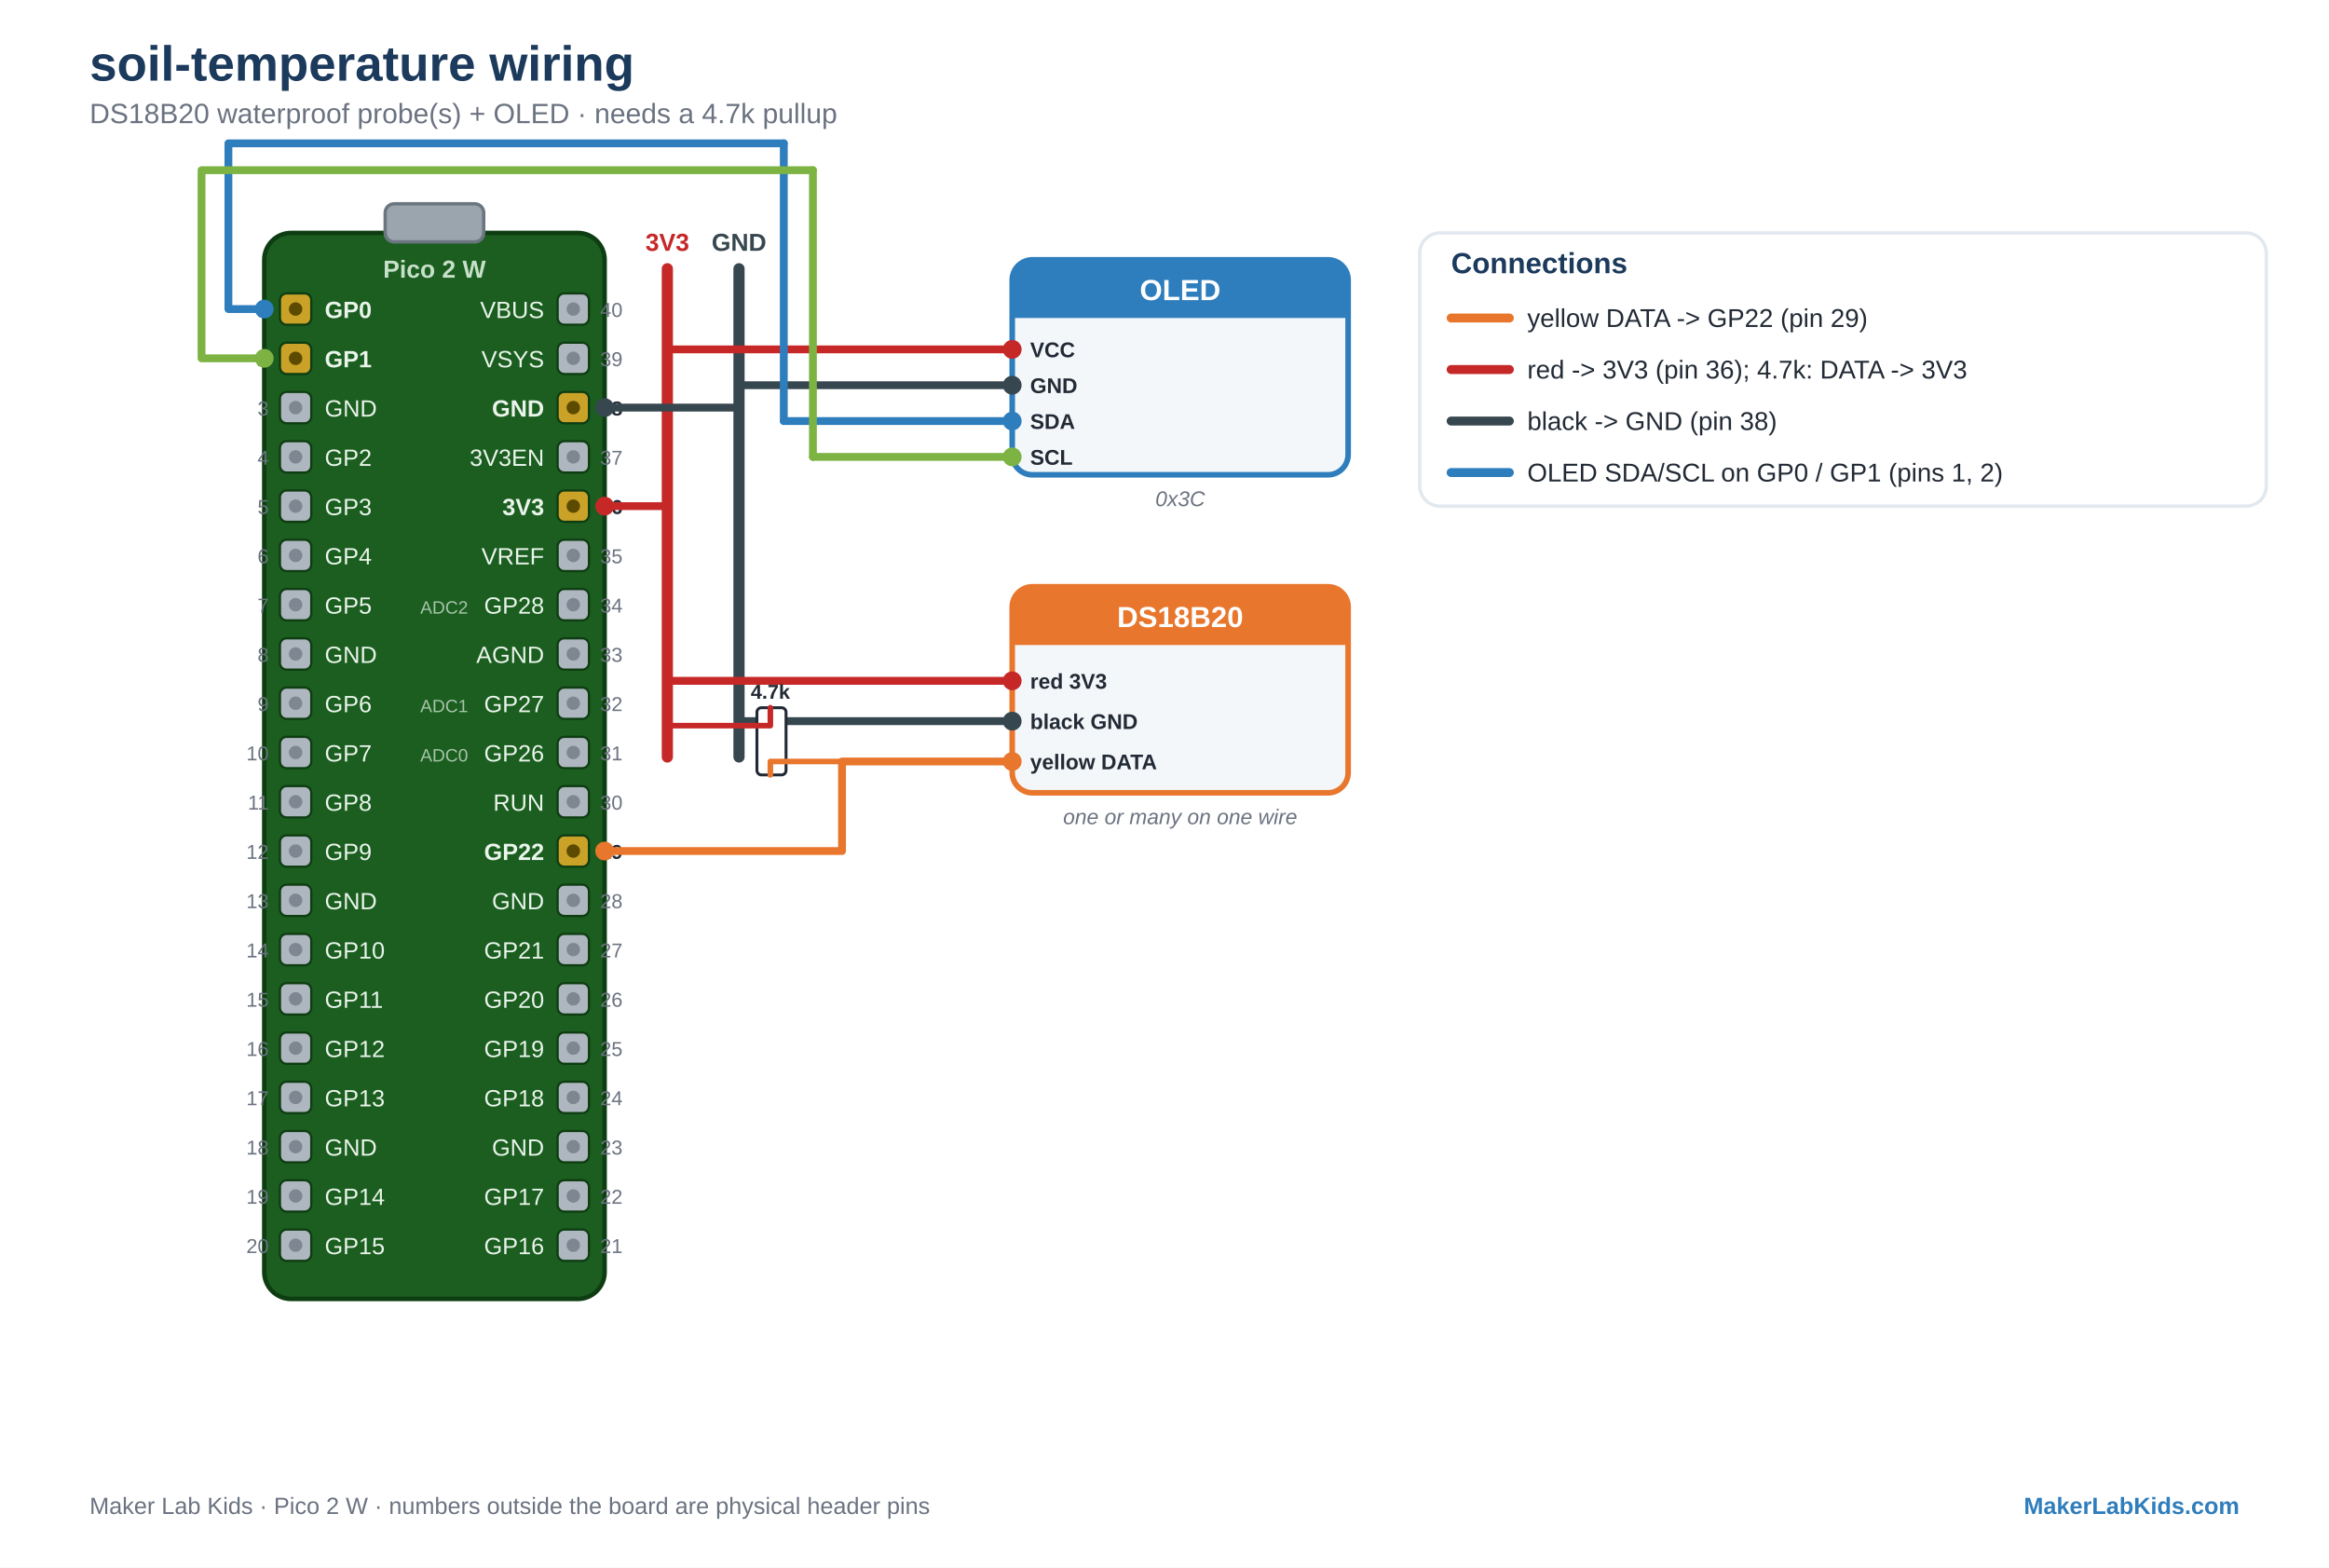
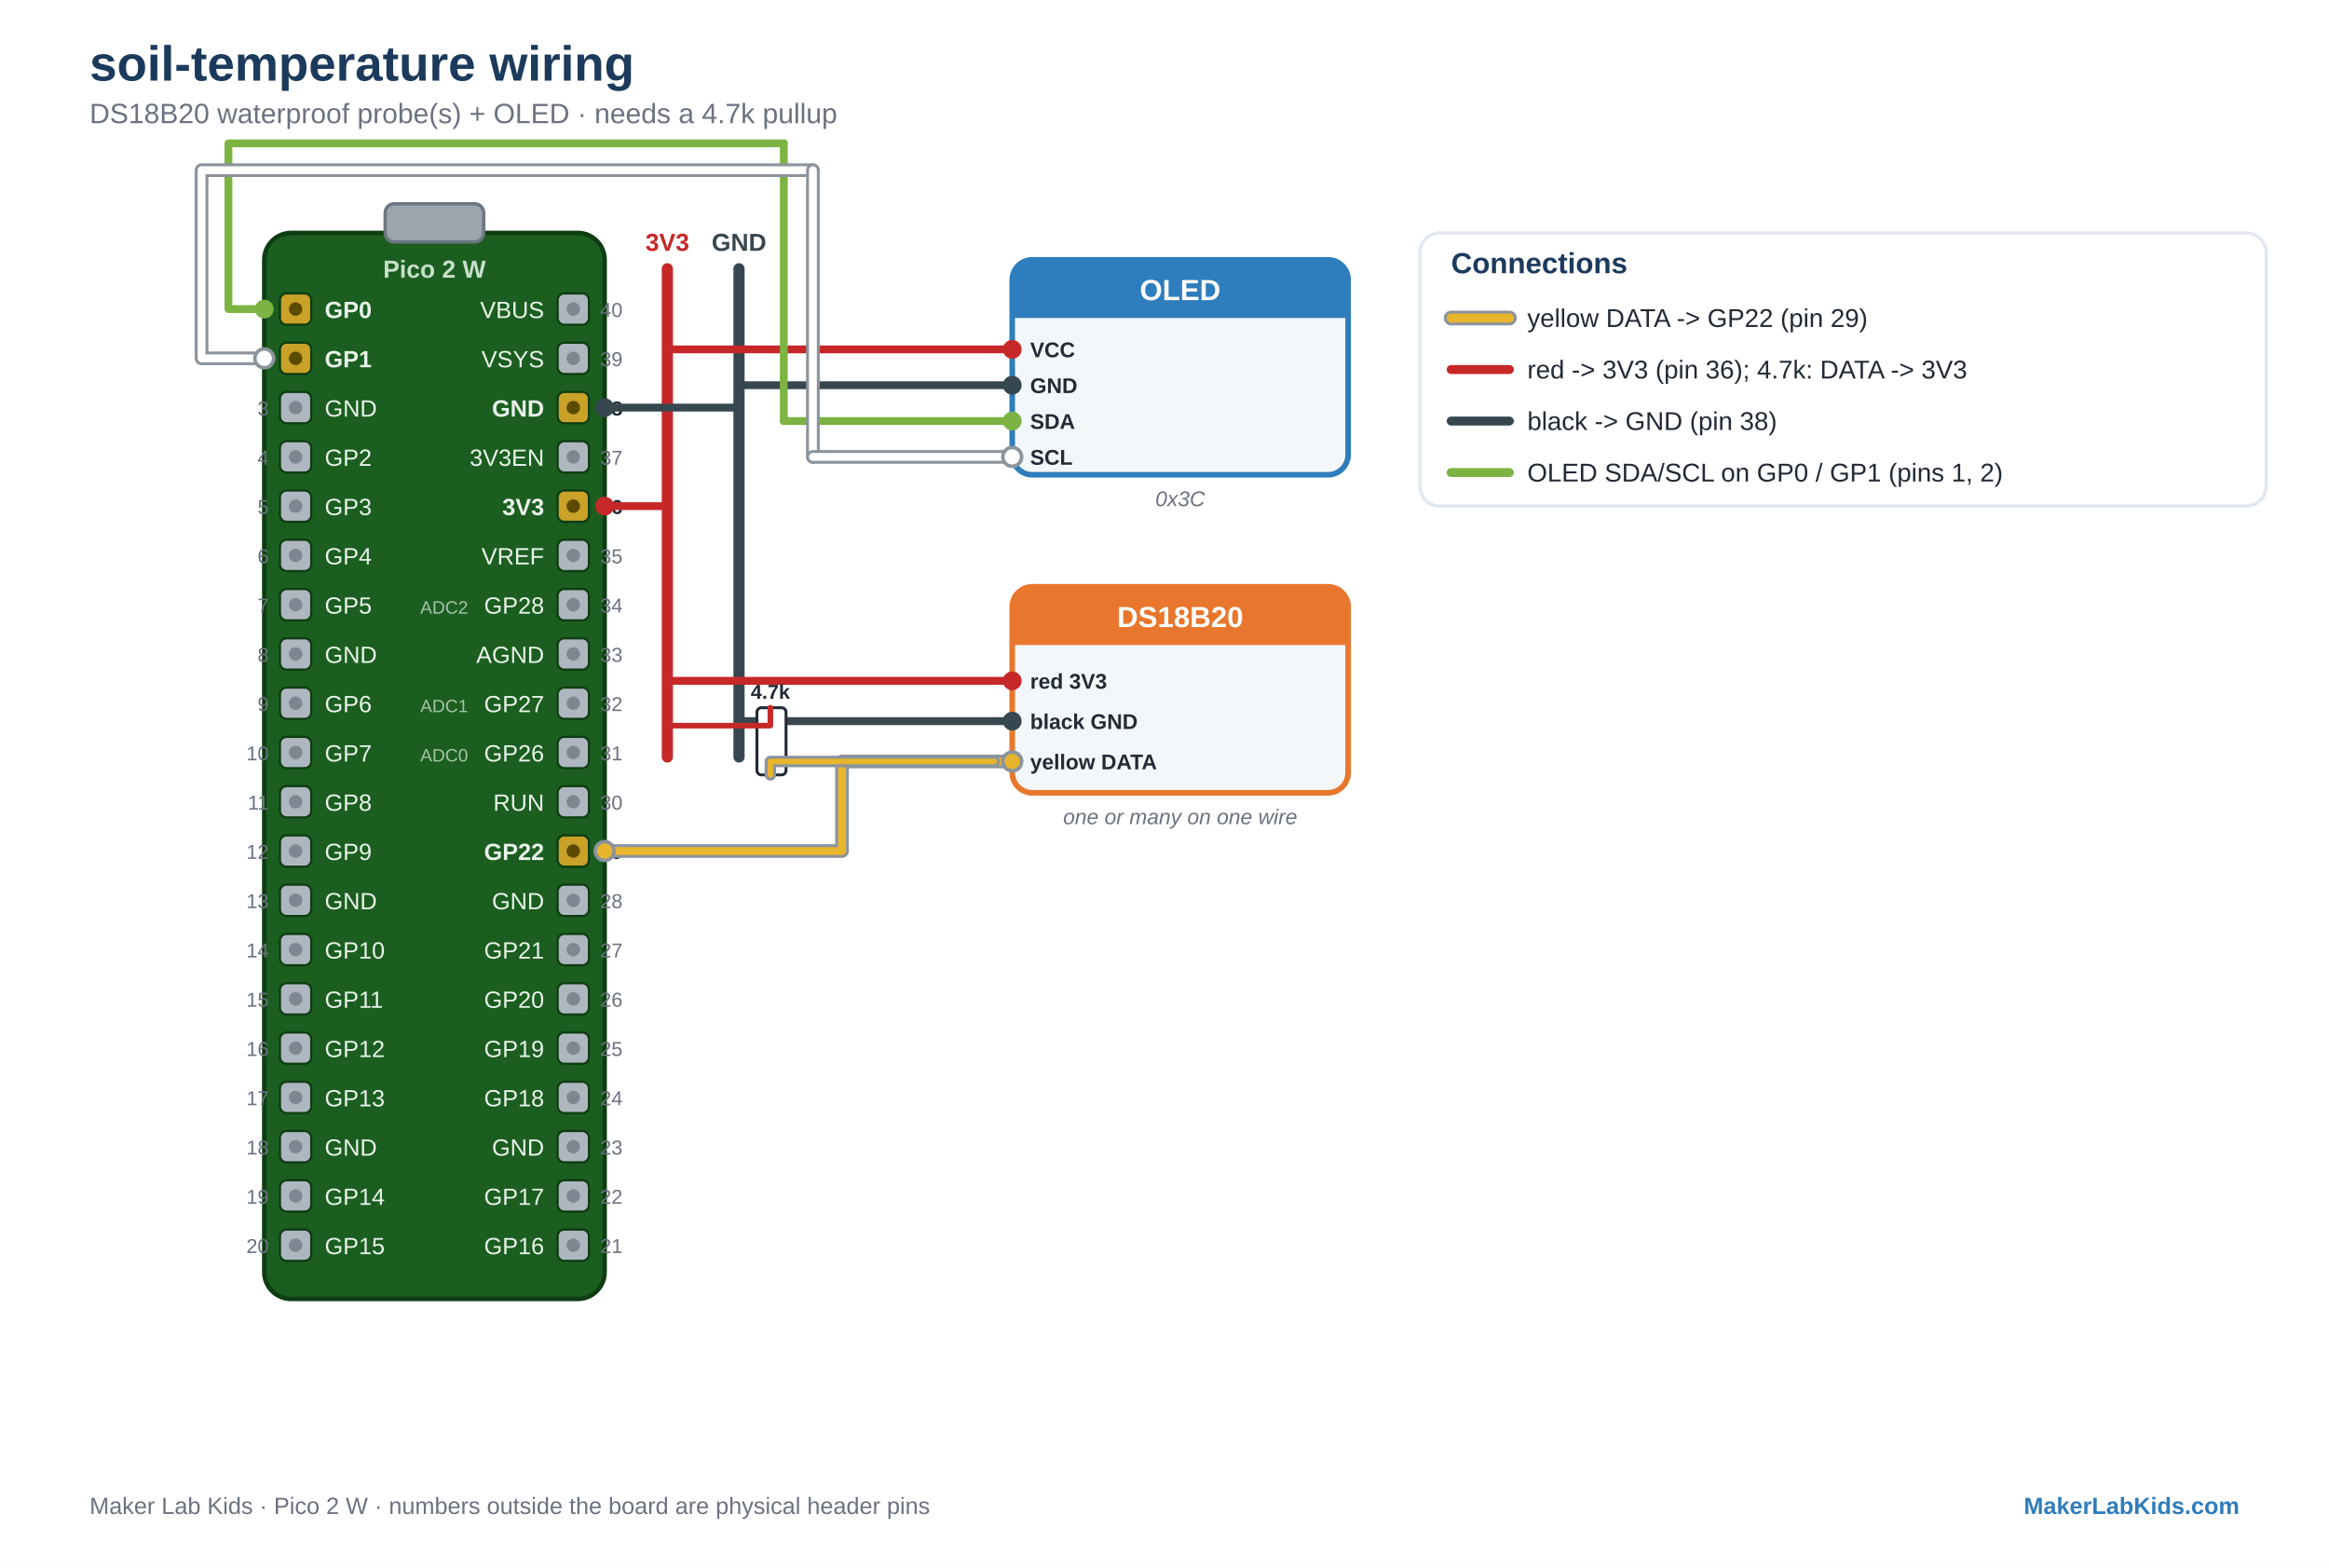
<svg xmlns="http://www.w3.org/2000/svg" viewBox="0 0 1040 700" font-family="Arial, Helvetica, sans-serif">
  <rect width="1040" height="700" fill="#FFFFFF" />
  <text x="40" y="36" font-family="Arial, Helvetica, sans-serif" font-size="22" fill="#1B3A5C" text-anchor="start" font-weight="bold">soil-temperature wiring</text>
  <text x="40" y="55" font-family="Arial, Helvetica, sans-serif" font-size="12.5" fill="#6B7280" text-anchor="start">DS18B20 waterproof probe(s) + OLED  ·  needs a 4.7k pullup</text>
  <rect x="118" y="104" width="152" height="476" rx="12" fill="#1B5E20" stroke="#0E3D12" stroke-width="2" />
  <rect x="172" y="91" width="44" height="17" rx="4" fill="#9AA5AD" stroke="#6B7680" stroke-width="1.5" />
  <text x="194" y="124" font-family="Arial, Helvetica, sans-serif" font-size="11" fill="#C7E0C9" text-anchor="middle" font-weight="bold">Pico 2 W</text>
  <rect x="125" y="131" width="14" height="14" rx="3" fill="#C9A227" stroke="#0E3D12" stroke-width="1" />
  <circle cx="132" cy="138" r="3" fill="#5C4A00" />
  <text x="145" y="142" font-family="Arial, Helvetica, sans-serif" font-size="10.5" fill="#EAF4EB" text-anchor="start" font-weight="bold">GP0</text>
  <text x="120" y="141.5" font-family="Arial, Helvetica, sans-serif" font-size="9" fill="#222A35" text-anchor="end" font-weight="bold">1</text>
  <rect x="125" y="153" width="14" height="14" rx="3" fill="#C9A227" stroke="#0E3D12" stroke-width="1" />
  <circle cx="132" cy="160" r="3" fill="#5C4A00" />
  <text x="145" y="164" font-family="Arial, Helvetica, sans-serif" font-size="10.5" fill="#EAF4EB" text-anchor="start" font-weight="bold">GP1</text>
  <text x="120" y="163.5" font-family="Arial, Helvetica, sans-serif" font-size="9" fill="#222A35" text-anchor="end" font-weight="bold">2</text>
  <rect x="125" y="175" width="14" height="14" rx="3" fill="#AEB6BF" stroke="#0E3D12" stroke-width="1" />
  <circle cx="132" cy="182" r="3" fill="#7E8791" />
  <text x="145" y="186" font-family="Arial, Helvetica, sans-serif" font-size="10.5" fill="#EAF4EB" text-anchor="start">GND</text>
  <text x="120" y="185.5" font-family="Arial, Helvetica, sans-serif" font-size="9" fill="#6B7280" text-anchor="end">3</text>
  <rect x="125" y="197" width="14" height="14" rx="3" fill="#AEB6BF" stroke="#0E3D12" stroke-width="1" />
  <circle cx="132" cy="204" r="3" fill="#7E8791" />
  <text x="145" y="208" font-family="Arial, Helvetica, sans-serif" font-size="10.5" fill="#EAF4EB" text-anchor="start">GP2</text>
  <text x="120" y="207.5" font-family="Arial, Helvetica, sans-serif" font-size="9" fill="#6B7280" text-anchor="end">4</text>
  <rect x="125" y="219" width="14" height="14" rx="3" fill="#AEB6BF" stroke="#0E3D12" stroke-width="1" />
  <circle cx="132" cy="226" r="3" fill="#7E8791" />
  <text x="145" y="230" font-family="Arial, Helvetica, sans-serif" font-size="10.5" fill="#EAF4EB" text-anchor="start">GP3</text>
  <text x="120" y="229.5" font-family="Arial, Helvetica, sans-serif" font-size="9" fill="#6B7280" text-anchor="end">5</text>
  <rect x="125" y="241" width="14" height="14" rx="3" fill="#AEB6BF" stroke="#0E3D12" stroke-width="1" />
  <circle cx="132" cy="248" r="3" fill="#7E8791" />
  <text x="145" y="252" font-family="Arial, Helvetica, sans-serif" font-size="10.5" fill="#EAF4EB" text-anchor="start">GP4</text>
  <text x="120" y="251.5" font-family="Arial, Helvetica, sans-serif" font-size="9" fill="#6B7280" text-anchor="end">6</text>
  <rect x="125" y="263" width="14" height="14" rx="3" fill="#AEB6BF" stroke="#0E3D12" stroke-width="1" />
  <circle cx="132" cy="270" r="3" fill="#7E8791" />
  <text x="145" y="274" font-family="Arial, Helvetica, sans-serif" font-size="10.5" fill="#EAF4EB" text-anchor="start">GP5</text>
  <text x="120" y="273.5" font-family="Arial, Helvetica, sans-serif" font-size="9" fill="#6B7280" text-anchor="end">7</text>
  <rect x="125" y="285" width="14" height="14" rx="3" fill="#AEB6BF" stroke="#0E3D12" stroke-width="1" />
  <circle cx="132" cy="292" r="3" fill="#7E8791" />
  <text x="145" y="296" font-family="Arial, Helvetica, sans-serif" font-size="10.5" fill="#EAF4EB" text-anchor="start">GND</text>
  <text x="120" y="295.5" font-family="Arial, Helvetica, sans-serif" font-size="9" fill="#6B7280" text-anchor="end">8</text>
  <rect x="125" y="307" width="14" height="14" rx="3" fill="#AEB6BF" stroke="#0E3D12" stroke-width="1" />
  <circle cx="132" cy="314" r="3" fill="#7E8791" />
  <text x="145" y="318" font-family="Arial, Helvetica, sans-serif" font-size="10.5" fill="#EAF4EB" text-anchor="start">GP6</text>
  <text x="120" y="317.5" font-family="Arial, Helvetica, sans-serif" font-size="9" fill="#6B7280" text-anchor="end">9</text>
  <rect x="125" y="329" width="14" height="14" rx="3" fill="#AEB6BF" stroke="#0E3D12" stroke-width="1" />
  <circle cx="132" cy="336" r="3" fill="#7E8791" />
  <text x="145" y="340" font-family="Arial, Helvetica, sans-serif" font-size="10.5" fill="#EAF4EB" text-anchor="start">GP7</text>
  <text x="120" y="339.5" font-family="Arial, Helvetica, sans-serif" font-size="9" fill="#6B7280" text-anchor="end">10</text>
  <rect x="125" y="351" width="14" height="14" rx="3" fill="#AEB6BF" stroke="#0E3D12" stroke-width="1" />
  <circle cx="132" cy="358" r="3" fill="#7E8791" />
  <text x="145" y="362" font-family="Arial, Helvetica, sans-serif" font-size="10.5" fill="#EAF4EB" text-anchor="start">GP8</text>
  <text x="120" y="361.5" font-family="Arial, Helvetica, sans-serif" font-size="9" fill="#6B7280" text-anchor="end">11</text>
  <rect x="125" y="373" width="14" height="14" rx="3" fill="#AEB6BF" stroke="#0E3D12" stroke-width="1" />
  <circle cx="132" cy="380" r="3" fill="#7E8791" />
  <text x="145" y="384" font-family="Arial, Helvetica, sans-serif" font-size="10.5" fill="#EAF4EB" text-anchor="start">GP9</text>
  <text x="120" y="383.5" font-family="Arial, Helvetica, sans-serif" font-size="9" fill="#6B7280" text-anchor="end">12</text>
  <rect x="125" y="395" width="14" height="14" rx="3" fill="#AEB6BF" stroke="#0E3D12" stroke-width="1" />
  <circle cx="132" cy="402" r="3" fill="#7E8791" />
  <text x="145" y="406" font-family="Arial, Helvetica, sans-serif" font-size="10.5" fill="#EAF4EB" text-anchor="start">GND</text>
  <text x="120" y="405.5" font-family="Arial, Helvetica, sans-serif" font-size="9" fill="#6B7280" text-anchor="end">13</text>
  <rect x="125" y="417" width="14" height="14" rx="3" fill="#AEB6BF" stroke="#0E3D12" stroke-width="1" />
  <circle cx="132" cy="424" r="3" fill="#7E8791" />
  <text x="145" y="428" font-family="Arial, Helvetica, sans-serif" font-size="10.5" fill="#EAF4EB" text-anchor="start">GP10</text>
  <text x="120" y="427.5" font-family="Arial, Helvetica, sans-serif" font-size="9" fill="#6B7280" text-anchor="end">14</text>
  <rect x="125" y="439" width="14" height="14" rx="3" fill="#AEB6BF" stroke="#0E3D12" stroke-width="1" />
  <circle cx="132" cy="446" r="3" fill="#7E8791" />
  <text x="145" y="450" font-family="Arial, Helvetica, sans-serif" font-size="10.5" fill="#EAF4EB" text-anchor="start">GP11</text>
  <text x="120" y="449.5" font-family="Arial, Helvetica, sans-serif" font-size="9" fill="#6B7280" text-anchor="end">15</text>
  <rect x="125" y="461" width="14" height="14" rx="3" fill="#AEB6BF" stroke="#0E3D12" stroke-width="1" />
  <circle cx="132" cy="468" r="3" fill="#7E8791" />
  <text x="145" y="472" font-family="Arial, Helvetica, sans-serif" font-size="10.5" fill="#EAF4EB" text-anchor="start">GP12</text>
  <text x="120" y="471.5" font-family="Arial, Helvetica, sans-serif" font-size="9" fill="#6B7280" text-anchor="end">16</text>
  <rect x="125" y="483" width="14" height="14" rx="3" fill="#AEB6BF" stroke="#0E3D12" stroke-width="1" />
  <circle cx="132" cy="490" r="3" fill="#7E8791" />
  <text x="145" y="494" font-family="Arial, Helvetica, sans-serif" font-size="10.5" fill="#EAF4EB" text-anchor="start">GP13</text>
  <text x="120" y="493.5" font-family="Arial, Helvetica, sans-serif" font-size="9" fill="#6B7280" text-anchor="end">17</text>
  <rect x="125" y="505" width="14" height="14" rx="3" fill="#AEB6BF" stroke="#0E3D12" stroke-width="1" />
  <circle cx="132" cy="512" r="3" fill="#7E8791" />
  <text x="145" y="516" font-family="Arial, Helvetica, sans-serif" font-size="10.5" fill="#EAF4EB" text-anchor="start">GND</text>
  <text x="120" y="515.5" font-family="Arial, Helvetica, sans-serif" font-size="9" fill="#6B7280" text-anchor="end">18</text>
  <rect x="125" y="527" width="14" height="14" rx="3" fill="#AEB6BF" stroke="#0E3D12" stroke-width="1" />
  <circle cx="132" cy="534" r="3" fill="#7E8791" />
  <text x="145" y="538" font-family="Arial, Helvetica, sans-serif" font-size="10.5" fill="#EAF4EB" text-anchor="start">GP14</text>
  <text x="120" y="537.5" font-family="Arial, Helvetica, sans-serif" font-size="9" fill="#6B7280" text-anchor="end">19</text>
  <rect x="125" y="549" width="14" height="14" rx="3" fill="#AEB6BF" stroke="#0E3D12" stroke-width="1" />
  <circle cx="132" cy="556" r="3" fill="#7E8791" />
  <text x="145" y="560" font-family="Arial, Helvetica, sans-serif" font-size="10.5" fill="#EAF4EB" text-anchor="start">GP15</text>
  <text x="120" y="559.5" font-family="Arial, Helvetica, sans-serif" font-size="9" fill="#6B7280" text-anchor="end">20</text>
  <rect x="249" y="549" width="14" height="14" rx="3" fill="#AEB6BF" stroke="#0E3D12" stroke-width="1" />
  <circle cx="256" cy="556" r="3" fill="#7E8791" />
  <text x="243" y="560" font-family="Arial, Helvetica, sans-serif" font-size="10.5" fill="#EAF4EB" text-anchor="end">GP16</text>
  <text x="268" y="559.5" font-family="Arial, Helvetica, sans-serif" font-size="9" fill="#6B7280" text-anchor="start">21</text>
  <rect x="249" y="527" width="14" height="14" rx="3" fill="#AEB6BF" stroke="#0E3D12" stroke-width="1" />
  <circle cx="256" cy="534" r="3" fill="#7E8791" />
  <text x="243" y="538" font-family="Arial, Helvetica, sans-serif" font-size="10.5" fill="#EAF4EB" text-anchor="end">GP17</text>
  <text x="268" y="537.5" font-family="Arial, Helvetica, sans-serif" font-size="9" fill="#6B7280" text-anchor="start">22</text>
  <rect x="249" y="505" width="14" height="14" rx="3" fill="#AEB6BF" stroke="#0E3D12" stroke-width="1" />
  <circle cx="256" cy="512" r="3" fill="#7E8791" />
  <text x="243" y="516" font-family="Arial, Helvetica, sans-serif" font-size="10.5" fill="#EAF4EB" text-anchor="end">GND</text>
  <text x="268" y="515.5" font-family="Arial, Helvetica, sans-serif" font-size="9" fill="#6B7280" text-anchor="start">23</text>
  <rect x="249" y="483" width="14" height="14" rx="3" fill="#AEB6BF" stroke="#0E3D12" stroke-width="1" />
  <circle cx="256" cy="490" r="3" fill="#7E8791" />
  <text x="243" y="494" font-family="Arial, Helvetica, sans-serif" font-size="10.5" fill="#EAF4EB" text-anchor="end">GP18</text>
  <text x="268" y="493.5" font-family="Arial, Helvetica, sans-serif" font-size="9" fill="#6B7280" text-anchor="start">24</text>
  <rect x="249" y="461" width="14" height="14" rx="3" fill="#AEB6BF" stroke="#0E3D12" stroke-width="1" />
  <circle cx="256" cy="468" r="3" fill="#7E8791" />
  <text x="243" y="472" font-family="Arial, Helvetica, sans-serif" font-size="10.5" fill="#EAF4EB" text-anchor="end">GP19</text>
  <text x="268" y="471.5" font-family="Arial, Helvetica, sans-serif" font-size="9" fill="#6B7280" text-anchor="start">25</text>
  <rect x="249" y="439" width="14" height="14" rx="3" fill="#AEB6BF" stroke="#0E3D12" stroke-width="1" />
  <circle cx="256" cy="446" r="3" fill="#7E8791" />
  <text x="243" y="450" font-family="Arial, Helvetica, sans-serif" font-size="10.5" fill="#EAF4EB" text-anchor="end">GP20</text>
  <text x="268" y="449.5" font-family="Arial, Helvetica, sans-serif" font-size="9" fill="#6B7280" text-anchor="start">26</text>
  <rect x="249" y="417" width="14" height="14" rx="3" fill="#AEB6BF" stroke="#0E3D12" stroke-width="1" />
  <circle cx="256" cy="424" r="3" fill="#7E8791" />
  <text x="243" y="428" font-family="Arial, Helvetica, sans-serif" font-size="10.5" fill="#EAF4EB" text-anchor="end">GP21</text>
  <text x="268" y="427.5" font-family="Arial, Helvetica, sans-serif" font-size="9" fill="#6B7280" text-anchor="start">27</text>
  <rect x="249" y="395" width="14" height="14" rx="3" fill="#AEB6BF" stroke="#0E3D12" stroke-width="1" />
  <circle cx="256" cy="402" r="3" fill="#7E8791" />
  <text x="243" y="406" font-family="Arial, Helvetica, sans-serif" font-size="10.5" fill="#EAF4EB" text-anchor="end">GND</text>
  <text x="268" y="405.5" font-family="Arial, Helvetica, sans-serif" font-size="9" fill="#6B7280" text-anchor="start">28</text>
  <rect x="249" y="373" width="14" height="14" rx="3" fill="#C9A227" stroke="#0E3D12" stroke-width="1" />
  <circle cx="256" cy="380" r="3" fill="#5C4A00" />
  <text x="243" y="384" font-family="Arial, Helvetica, sans-serif" font-size="10.5" fill="#EAF4EB" text-anchor="end" font-weight="bold">GP22</text>
  <text x="268" y="383.5" font-family="Arial, Helvetica, sans-serif" font-size="9" fill="#222A35" text-anchor="start" font-weight="bold">29</text>
  <rect x="249" y="351" width="14" height="14" rx="3" fill="#AEB6BF" stroke="#0E3D12" stroke-width="1" />
  <circle cx="256" cy="358" r="3" fill="#7E8791" />
  <text x="243" y="362" font-family="Arial, Helvetica, sans-serif" font-size="10.5" fill="#EAF4EB" text-anchor="end">RUN</text>
  <text x="268" y="361.5" font-family="Arial, Helvetica, sans-serif" font-size="9" fill="#6B7280" text-anchor="start">30</text>
  <rect x="249" y="329" width="14" height="14" rx="3" fill="#AEB6BF" stroke="#0E3D12" stroke-width="1" />
  <circle cx="256" cy="336" r="3" fill="#7E8791" />
  <text x="243" y="340" font-family="Arial, Helvetica, sans-serif" font-size="10.5" fill="#EAF4EB" text-anchor="end">GP26</text>
  <text x="209" y="340" font-family="Arial, Helvetica, sans-serif" font-size="8" fill="#A6C4A8" text-anchor="end">ADC0</text>
  <text x="268" y="339.5" font-family="Arial, Helvetica, sans-serif" font-size="9" fill="#6B7280" text-anchor="start">31</text>
  <rect x="249" y="307" width="14" height="14" rx="3" fill="#AEB6BF" stroke="#0E3D12" stroke-width="1" />
  <circle cx="256" cy="314" r="3" fill="#7E8791" />
  <text x="243" y="318" font-family="Arial, Helvetica, sans-serif" font-size="10.5" fill="#EAF4EB" text-anchor="end">GP27</text>
  <text x="209" y="318" font-family="Arial, Helvetica, sans-serif" font-size="8" fill="#A6C4A8" text-anchor="end">ADC1</text>
  <text x="268" y="317.5" font-family="Arial, Helvetica, sans-serif" font-size="9" fill="#6B7280" text-anchor="start">32</text>
  <rect x="249" y="285" width="14" height="14" rx="3" fill="#AEB6BF" stroke="#0E3D12" stroke-width="1" />
  <circle cx="256" cy="292" r="3" fill="#7E8791" />
  <text x="243" y="296" font-family="Arial, Helvetica, sans-serif" font-size="10.5" fill="#EAF4EB" text-anchor="end">AGND</text>
  <text x="268" y="295.5" font-family="Arial, Helvetica, sans-serif" font-size="9" fill="#6B7280" text-anchor="start">33</text>
  <rect x="249" y="263" width="14" height="14" rx="3" fill="#AEB6BF" stroke="#0E3D12" stroke-width="1" />
  <circle cx="256" cy="270" r="3" fill="#7E8791" />
  <text x="243" y="274" font-family="Arial, Helvetica, sans-serif" font-size="10.5" fill="#EAF4EB" text-anchor="end">GP28</text>
  <text x="209" y="274" font-family="Arial, Helvetica, sans-serif" font-size="8" fill="#A6C4A8" text-anchor="end">ADC2</text>
  <text x="268" y="273.5" font-family="Arial, Helvetica, sans-serif" font-size="9" fill="#6B7280" text-anchor="start">34</text>
  <rect x="249" y="241" width="14" height="14" rx="3" fill="#AEB6BF" stroke="#0E3D12" stroke-width="1" />
  <circle cx="256" cy="248" r="3" fill="#7E8791" />
  <text x="243" y="252" font-family="Arial, Helvetica, sans-serif" font-size="10.5" fill="#EAF4EB" text-anchor="end">VREF</text>
  <text x="268" y="251.5" font-family="Arial, Helvetica, sans-serif" font-size="9" fill="#6B7280" text-anchor="start">35</text>
  <rect x="249" y="219" width="14" height="14" rx="3" fill="#C9A227" stroke="#0E3D12" stroke-width="1" />
  <circle cx="256" cy="226" r="3" fill="#5C4A00" />
  <text x="243" y="230" font-family="Arial, Helvetica, sans-serif" font-size="10.5" fill="#EAF4EB" text-anchor="end" font-weight="bold">3V3</text>
  <text x="268" y="229.5" font-family="Arial, Helvetica, sans-serif" font-size="9" fill="#222A35" text-anchor="start" font-weight="bold">36</text>
  <rect x="249" y="197" width="14" height="14" rx="3" fill="#AEB6BF" stroke="#0E3D12" stroke-width="1" />
  <circle cx="256" cy="204" r="3" fill="#7E8791" />
  <text x="243" y="208" font-family="Arial, Helvetica, sans-serif" font-size="10.5" fill="#EAF4EB" text-anchor="end">3V3EN</text>
  <text x="268" y="207.5" font-family="Arial, Helvetica, sans-serif" font-size="9" fill="#6B7280" text-anchor="start">37</text>
  <rect x="249" y="175" width="14" height="14" rx="3" fill="#C9A227" stroke="#0E3D12" stroke-width="1" />
  <circle cx="256" cy="182" r="3" fill="#5C4A00" />
  <text x="243" y="186" font-family="Arial, Helvetica, sans-serif" font-size="10.5" fill="#EAF4EB" text-anchor="end" font-weight="bold">GND</text>
  <text x="268" y="185.5" font-family="Arial, Helvetica, sans-serif" font-size="9" fill="#222A35" text-anchor="start" font-weight="bold">38</text>
  <rect x="249" y="153" width="14" height="14" rx="3" fill="#AEB6BF" stroke="#0E3D12" stroke-width="1" />
  <circle cx="256" cy="160" r="3" fill="#7E8791" />
  <text x="243" y="164" font-family="Arial, Helvetica, sans-serif" font-size="10.5" fill="#EAF4EB" text-anchor="end">VSYS</text>
  <text x="268" y="163.5" font-family="Arial, Helvetica, sans-serif" font-size="9" fill="#6B7280" text-anchor="start">39</text>
  <rect x="249" y="131" width="14" height="14" rx="3" fill="#AEB6BF" stroke="#0E3D12" stroke-width="1" />
  <circle cx="256" cy="138" r="3" fill="#7E8791" />
  <text x="243" y="142" font-family="Arial, Helvetica, sans-serif" font-size="10.5" fill="#EAF4EB" text-anchor="end">VBUS</text>
  <text x="268" y="141.5" font-family="Arial, Helvetica, sans-serif" font-size="9" fill="#6B7280" text-anchor="start">40</text>
  <path d="M298 120 L298 338" fill="none" stroke="#C62828" stroke-width="5" stroke-linejoin="round" stroke-linecap="round" />
  <path d="M330 120 L330 338" fill="none" stroke="#37474F" stroke-width="5" stroke-linejoin="round" stroke-linecap="round" />
  <text x="298" y="112" font-family="Arial, Helvetica, sans-serif" font-size="11" fill="#C62828" text-anchor="middle" font-weight="bold">3V3</text>
  <text x="330" y="112" font-family="Arial, Helvetica, sans-serif" font-size="11" fill="#37474F" text-anchor="middle" font-weight="bold">GND</text>
  <path d="M270 226 L298 226" fill="none" stroke="#C62828" stroke-width="3.5" stroke-linejoin="round" stroke-linecap="round" />
  <circle cx="270" cy="226" r="4.2" fill="#C62828" />
  <path d="M270 182 L330 182" fill="none" stroke="#37474F" stroke-width="3.5" stroke-linejoin="round" stroke-linecap="round" />
  <circle cx="270" cy="182" r="4.2" fill="#37474F" />
  <rect x="452" y="116" width="150" height="96" rx="9" fill="#F4F7FA" stroke="#2E7DBC" stroke-width="2.5" />
  <path d="M452 125 q0 -9 9 -9 h132 q9 0 9 9 v17 h-150 z" fill="#2E7DBC" />
  <text x="527" y="134" font-family="Arial, Helvetica, sans-serif" font-size="13" fill="#FFFFFF" text-anchor="middle" font-weight="bold">OLED</text>
  <text x="527" y="226" font-family="Arial, Helvetica, sans-serif" font-size="9.5" fill="#6B7280" text-anchor="middle" font-style="italic">0x3C</text>
  <text x="460" y="159.5" font-family="Arial, Helvetica, sans-serif" font-size="9.5" fill="#222A35" text-anchor="start" font-weight="bold">VCC</text>
  <text x="460" y="175.5" font-family="Arial, Helvetica, sans-serif" font-size="9.5" fill="#222A35" text-anchor="start" font-weight="bold">GND</text>
  <text x="460" y="191.5" font-family="Arial, Helvetica, sans-serif" font-size="9.5" fill="#222A35" text-anchor="start" font-weight="bold">SDA</text>
  <text x="460" y="207.5" font-family="Arial, Helvetica, sans-serif" font-size="9.5" fill="#222A35" text-anchor="start" font-weight="bold">SCL</text>
  <rect x="452" y="262" width="150" height="92" rx="9" fill="#F4F7FA" stroke="#E8762C" stroke-width="2.5" />
  <path d="M452 271 q0 -9 9 -9 h132 q9 0 9 9 v17 h-150 z" fill="#E8762C" />
  <text x="527" y="280" font-family="Arial, Helvetica, sans-serif" font-size="13" fill="#FFFFFF" text-anchor="middle" font-weight="bold">DS18B20</text>
  <text x="527" y="368" font-family="Arial, Helvetica, sans-serif" font-size="9.5" fill="#6B7280" text-anchor="middle" font-style="italic">one or many on one wire</text>
  <text x="460" y="307.5" font-family="Arial, Helvetica, sans-serif" font-size="9.5" fill="#222A35" text-anchor="start" font-weight="bold">red 3V3</text>
  <text x="460" y="325.5" font-family="Arial, Helvetica, sans-serif" font-size="9.5" fill="#222A35" text-anchor="start" font-weight="bold">black GND</text>
  <text x="460" y="343.5" font-family="Arial, Helvetica, sans-serif" font-size="9.5" fill="#222A35" text-anchor="start" font-weight="bold">yellow DATA</text>
  <path d="M298 156 L452 156" fill="none" stroke="#C62828" stroke-width="3.5" stroke-linejoin="round" stroke-linecap="round" />
  <circle cx="452" cy="156" r="4.2" fill="#C62828" />
  <path d="M330 172 L452 172" fill="none" stroke="#37474F" stroke-width="3.5" stroke-linejoin="round" stroke-linecap="round" />
  <circle cx="452" cy="172" r="4.2" fill="#37474F" />
-   <path d="M118 138 L102 138 L102 64 L350 64" fill="none" stroke="#2E7DBC" stroke-width="3.5" stroke-linejoin="round" stroke-linecap="round" />
-   <circle cx="118" cy="138" r="4.2" fill="#2E7DBC" />
-   <path d="M350 64 L350 188" fill="none" stroke="#2E7DBC" stroke-width="3.5" stroke-linejoin="round" stroke-linecap="round" />
-   <path d="M350 188 L452 188" fill="none" stroke="#2E7DBC" stroke-width="3.5" stroke-linejoin="round" stroke-linecap="round" />
-   <circle cx="452" cy="188" r="4.2" fill="#2E7DBC" />
-   <path d="M118 160 L90 160 L90 76 L363 76" fill="none" stroke="#7CB342" stroke-width="3.5" stroke-linejoin="round" stroke-linecap="round" />
-   <circle cx="118" cy="160" r="4.2" fill="#7CB342" />
-   <path d="M363 76 L363 204" fill="none" stroke="#7CB342" stroke-width="3.5" stroke-linejoin="round" stroke-linecap="round" />
-   <path d="M363 204 L452 204" fill="none" stroke="#7CB342" stroke-width="3.5" stroke-linejoin="round" stroke-linecap="round" />
-   <circle cx="452" cy="204" r="4.2" fill="#7CB342" />
+   <path d="M118 138 L102 138 L102 64 L350 64" fill="none" stroke="#7CB342" stroke-width="3.5" stroke-linejoin="round" stroke-linecap="round" />
+   <circle cx="118" cy="138" r="4.2" fill="#7CB342" />
+   <path d="M350 64 L350 188" fill="none" stroke="#7CB342" stroke-width="3.5" stroke-linejoin="round" stroke-linecap="round" />
+   <path d="M350 188 L452 188" fill="none" stroke="#7CB342" stroke-width="3.5" stroke-linejoin="round" stroke-linecap="round" />
+   <circle cx="452" cy="188" r="4.2" fill="#7CB342" />
+   <path d="M118 160 L90 160 L90 76 L363 76" fill="none" stroke="#8B949C" stroke-width="6.1" stroke-linejoin="round" stroke-linecap="round" />
+   <path d="M118 160 L90 160 L90 76 L363 76" fill="none" stroke="#FFFFFF" stroke-width="3.5" stroke-linejoin="round" stroke-linecap="round" />
+   <circle cx="118" cy="160" r="4.2" fill="#FFFFFF" stroke="#8B949C" stroke-width="1.6" />
+   <path d="M363 76 L363 204" fill="none" stroke="#8B949C" stroke-width="6.1" stroke-linejoin="round" stroke-linecap="round" />
+   <path d="M363 76 L363 204" fill="none" stroke="#FFFFFF" stroke-width="3.5" stroke-linejoin="round" stroke-linecap="round" />
+   <path d="M363 204 L452 204" fill="none" stroke="#8B949C" stroke-width="6.1" stroke-linejoin="round" stroke-linecap="round" />
+   <path d="M363 204 L452 204" fill="none" stroke="#FFFFFF" stroke-width="3.5" stroke-linejoin="round" stroke-linecap="round" />
+   <circle cx="452" cy="204" r="4.2" fill="#FFFFFF" stroke="#8B949C" stroke-width="1.6" />
  <path d="M298 304 L452 304" fill="none" stroke="#C62828" stroke-width="3.5" stroke-linejoin="round" stroke-linecap="round" />
  <circle cx="452" cy="304" r="4.2" fill="#C62828" />
  <path d="M330 322 L452 322" fill="none" stroke="#37474F" stroke-width="3.5" stroke-linejoin="round" stroke-linecap="round" />
  <circle cx="452" cy="322" r="4.2" fill="#37474F" />
-   <path d="M270 380 L376 380 L376 340 L452 340" fill="none" stroke="#E8762C" stroke-width="3.5" stroke-linejoin="round" stroke-linecap="round" />
-   <circle cx="270" cy="380" r="4.2" fill="#E8762C" />
-   <circle cx="452" cy="340" r="4.2" fill="#E8762C" />
+   <path d="M270 380 L376 380 L376 340 L452 340" fill="none" stroke="#8B949C" stroke-width="6.1" stroke-linejoin="round" stroke-linecap="round" />
+   <path d="M270 380 L376 380 L376 340 L452 340" fill="none" stroke="#E8B62C" stroke-width="3.5" stroke-linejoin="round" stroke-linecap="round" />
+   <circle cx="270" cy="380" r="4.2" fill="#E8B62C" stroke="#8B949C" stroke-width="1.6" />
+   <circle cx="452" cy="340" r="4.2" fill="#E8B62C" stroke="#8B949C" stroke-width="1.6" />
  <rect x="338" y="316" width="13" height="30" rx="2" fill="#FFF" stroke="#222A35" stroke-width="1.3" />
  <text x="344" y="312" font-family="Arial, Helvetica, sans-serif" font-size="9" fill="#222A35" text-anchor="middle" font-weight="bold">4.7k</text>
  <path d="M298 324 L344 324 L344 316" fill="none" stroke="#C62828" stroke-width="2.5" stroke-linejoin="round" stroke-linecap="round" />
-   <path d="M344 346 L344 340 L444 340" fill="none" stroke="#E8762C" stroke-width="2.5" stroke-linejoin="round" stroke-linecap="round" />
+   <path d="M344 346 L344 340 L444 340" fill="none" stroke="#8B949C" stroke-width="5.1" stroke-linejoin="round" stroke-linecap="round" />
+   <path d="M344 346 L344 340 L444 340" fill="none" stroke="#E8B62C" stroke-width="2.5" stroke-linejoin="round" stroke-linecap="round" />
  <rect x="634" y="104" width="378" height="122" rx="9" fill="#FFFFFF" stroke="#E1E8EF" stroke-width="1.5" />
  <text x="648" y="122" font-family="Arial, Helvetica, sans-serif" font-size="13" fill="#1B3A5C" text-anchor="start" font-weight="bold">Connections</text>
-   <line x1="648" y1="142" x2="674" y2="142" stroke="#E8762C" stroke-width="4" stroke-linecap="round" />
+   <line x1="648" y1="142" x2="674" y2="142" stroke="#8B949C" stroke-width="6.6" stroke-linecap="round" />
+   <line x1="648" y1="142" x2="674" y2="142" stroke="#E8B62C" stroke-width="4" stroke-linecap="round" />
  <text x="682" y="146" font-family="Arial, Helvetica, sans-serif" font-size="11.5" fill="#222A35" text-anchor="start">yellow DATA -&gt; GP22 (pin 29)</text>
  <line x1="648" y1="165" x2="674" y2="165" stroke="#C62828" stroke-width="4" stroke-linecap="round" />
  <text x="682" y="169" font-family="Arial, Helvetica, sans-serif" font-size="11.5" fill="#222A35" text-anchor="start">red -&gt; 3V3 (pin 36);  4.7k: DATA -&gt; 3V3</text>
  <line x1="648" y1="188" x2="674" y2="188" stroke="#37474F" stroke-width="4" stroke-linecap="round" />
  <text x="682" y="192" font-family="Arial, Helvetica, sans-serif" font-size="11.5" fill="#222A35" text-anchor="start">black -&gt; GND (pin 38)</text>
-   <line x1="648" y1="211" x2="674" y2="211" stroke="#2E7DBC" stroke-width="4" stroke-linecap="round" />
+   <line x1="648" y1="211" x2="674" y2="211" stroke="#7CB342" stroke-width="4" stroke-linecap="round" />
  <text x="682" y="215" font-family="Arial, Helvetica, sans-serif" font-size="11.5" fill="#222A35" text-anchor="start">OLED SDA/SCL on GP0 / GP1 (pins 1, 2)</text>
  <text x="40" y="676" font-family="Arial, Helvetica, sans-serif" font-size="10.5" fill="#6B7280" text-anchor="start">Maker Lab Kids  ·  Pico 2 W  ·  numbers outside the board are physical header pins</text>
  <text x="1000" y="676" font-family="Arial, Helvetica, sans-serif" font-size="10.5" fill="#2E7DBC" text-anchor="end" font-weight="bold">MakerLabKids.com</text>
</svg>
